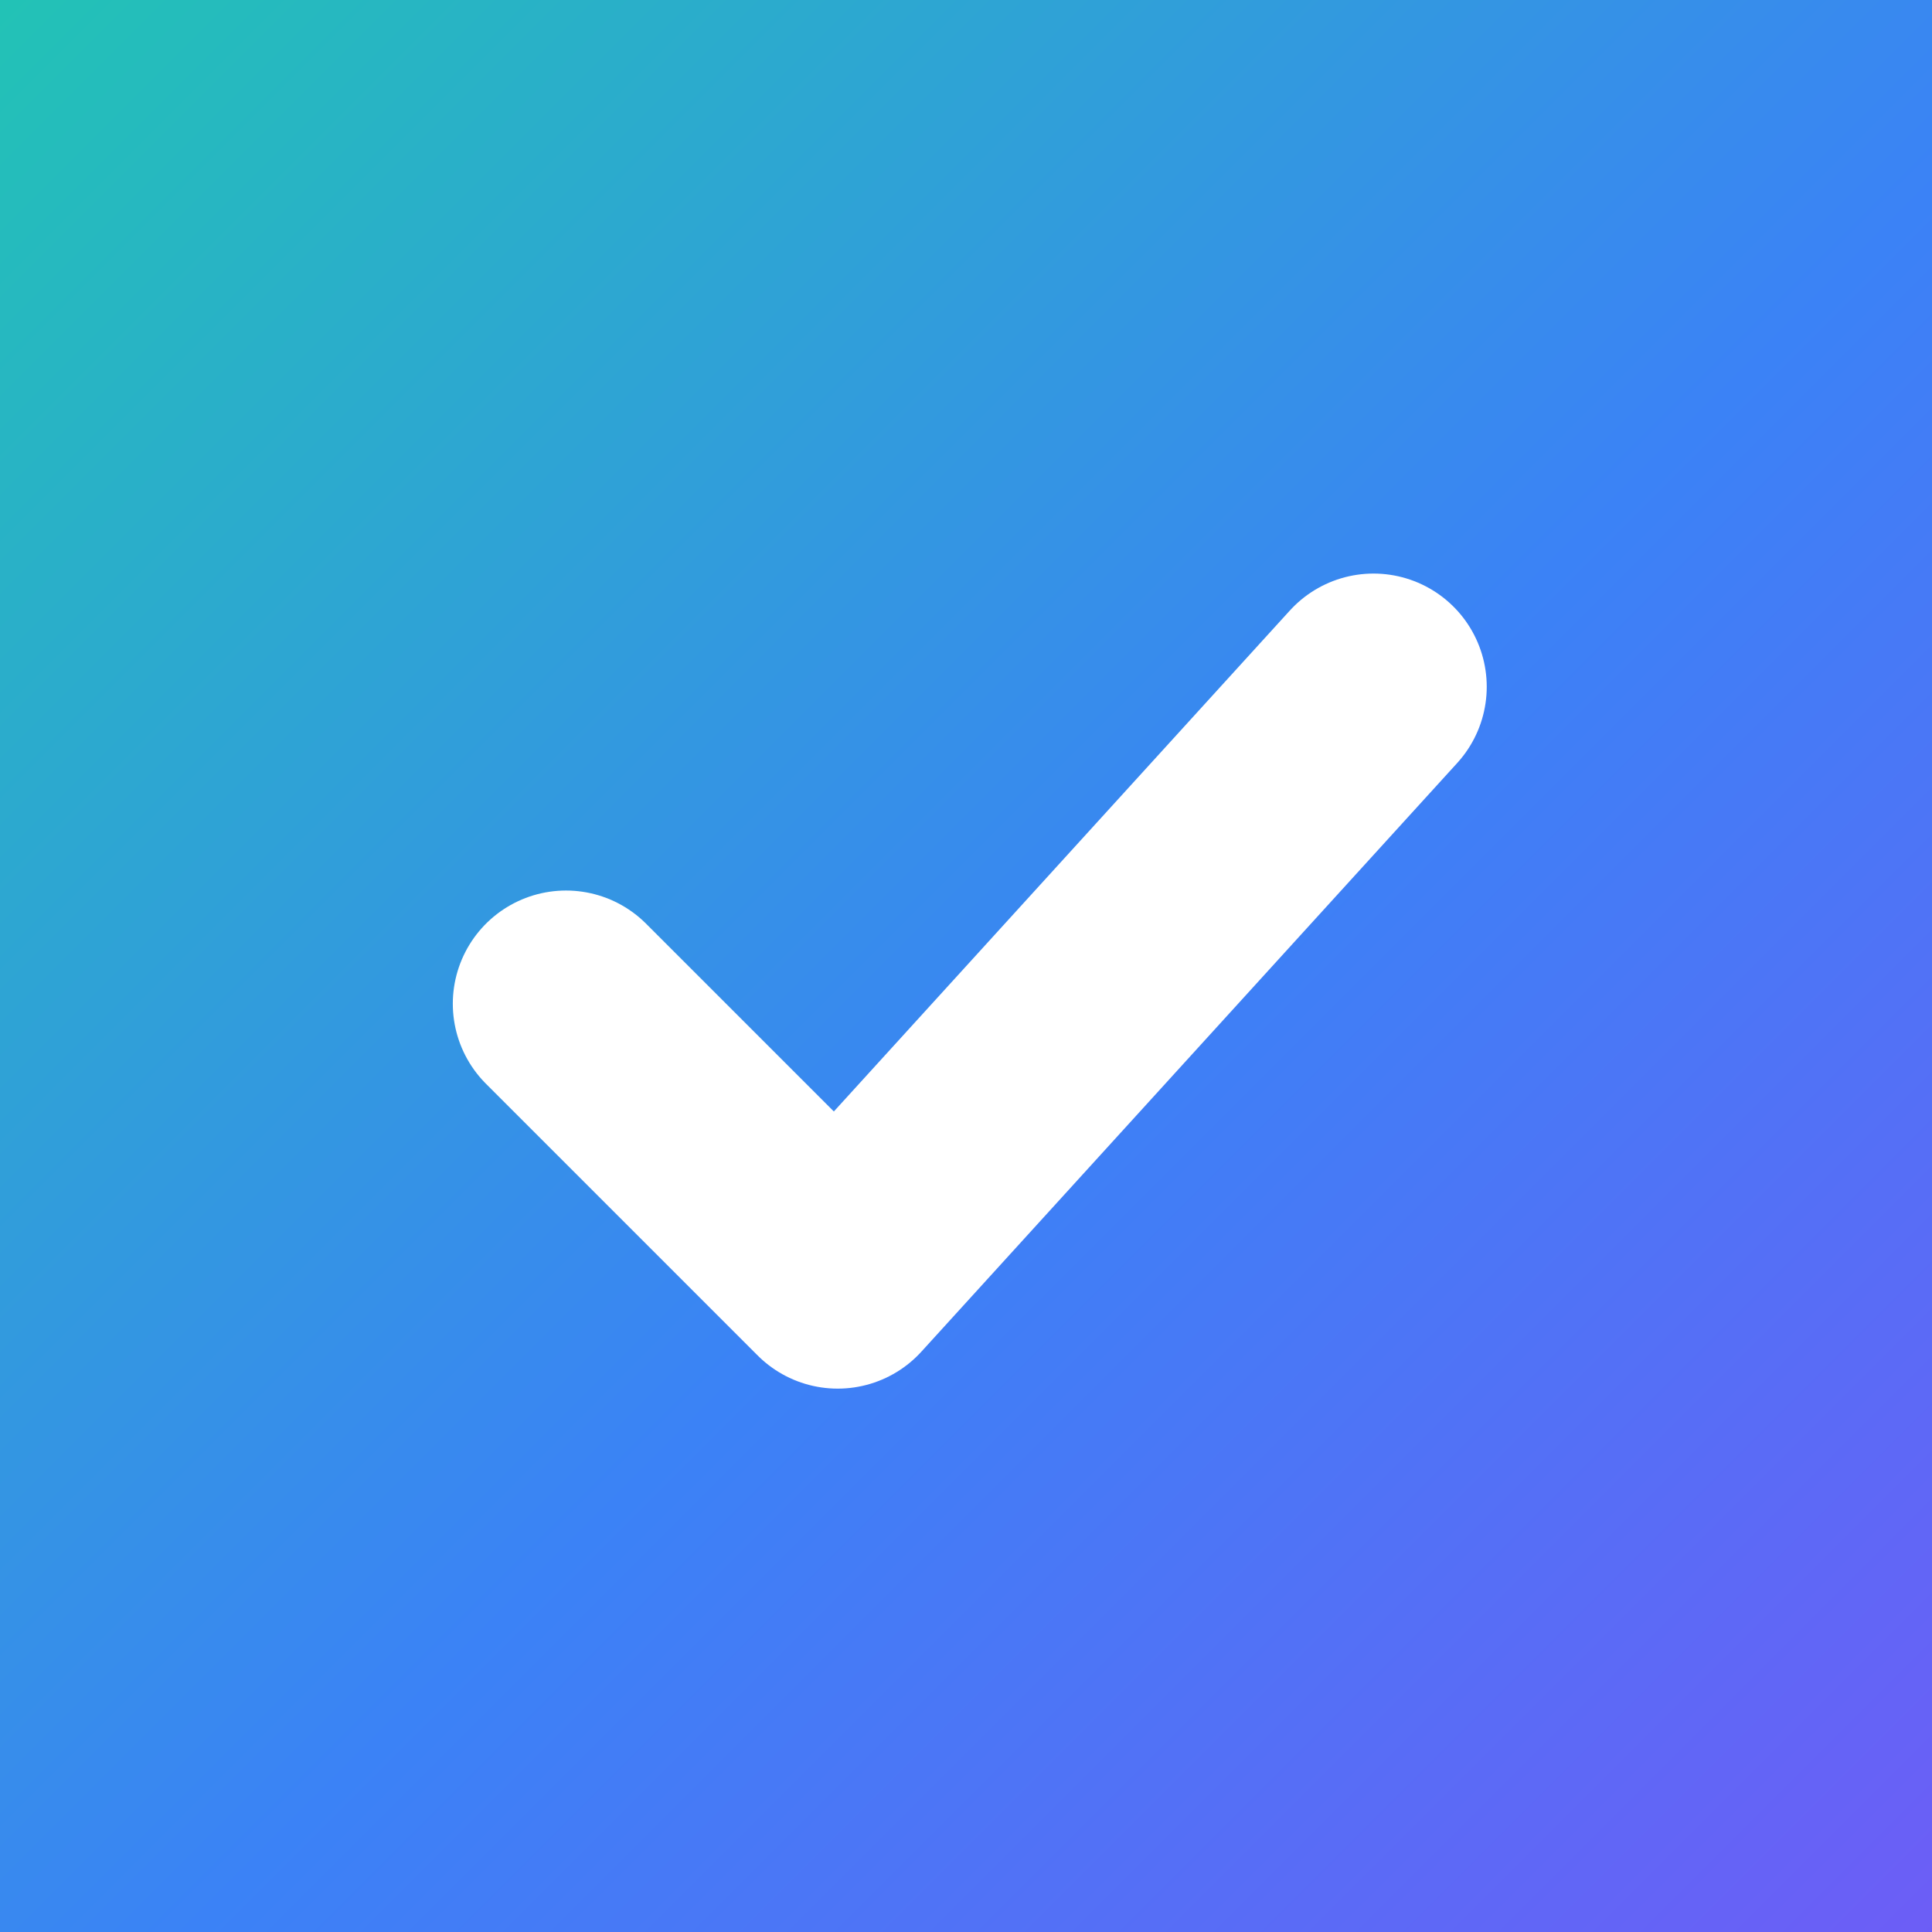
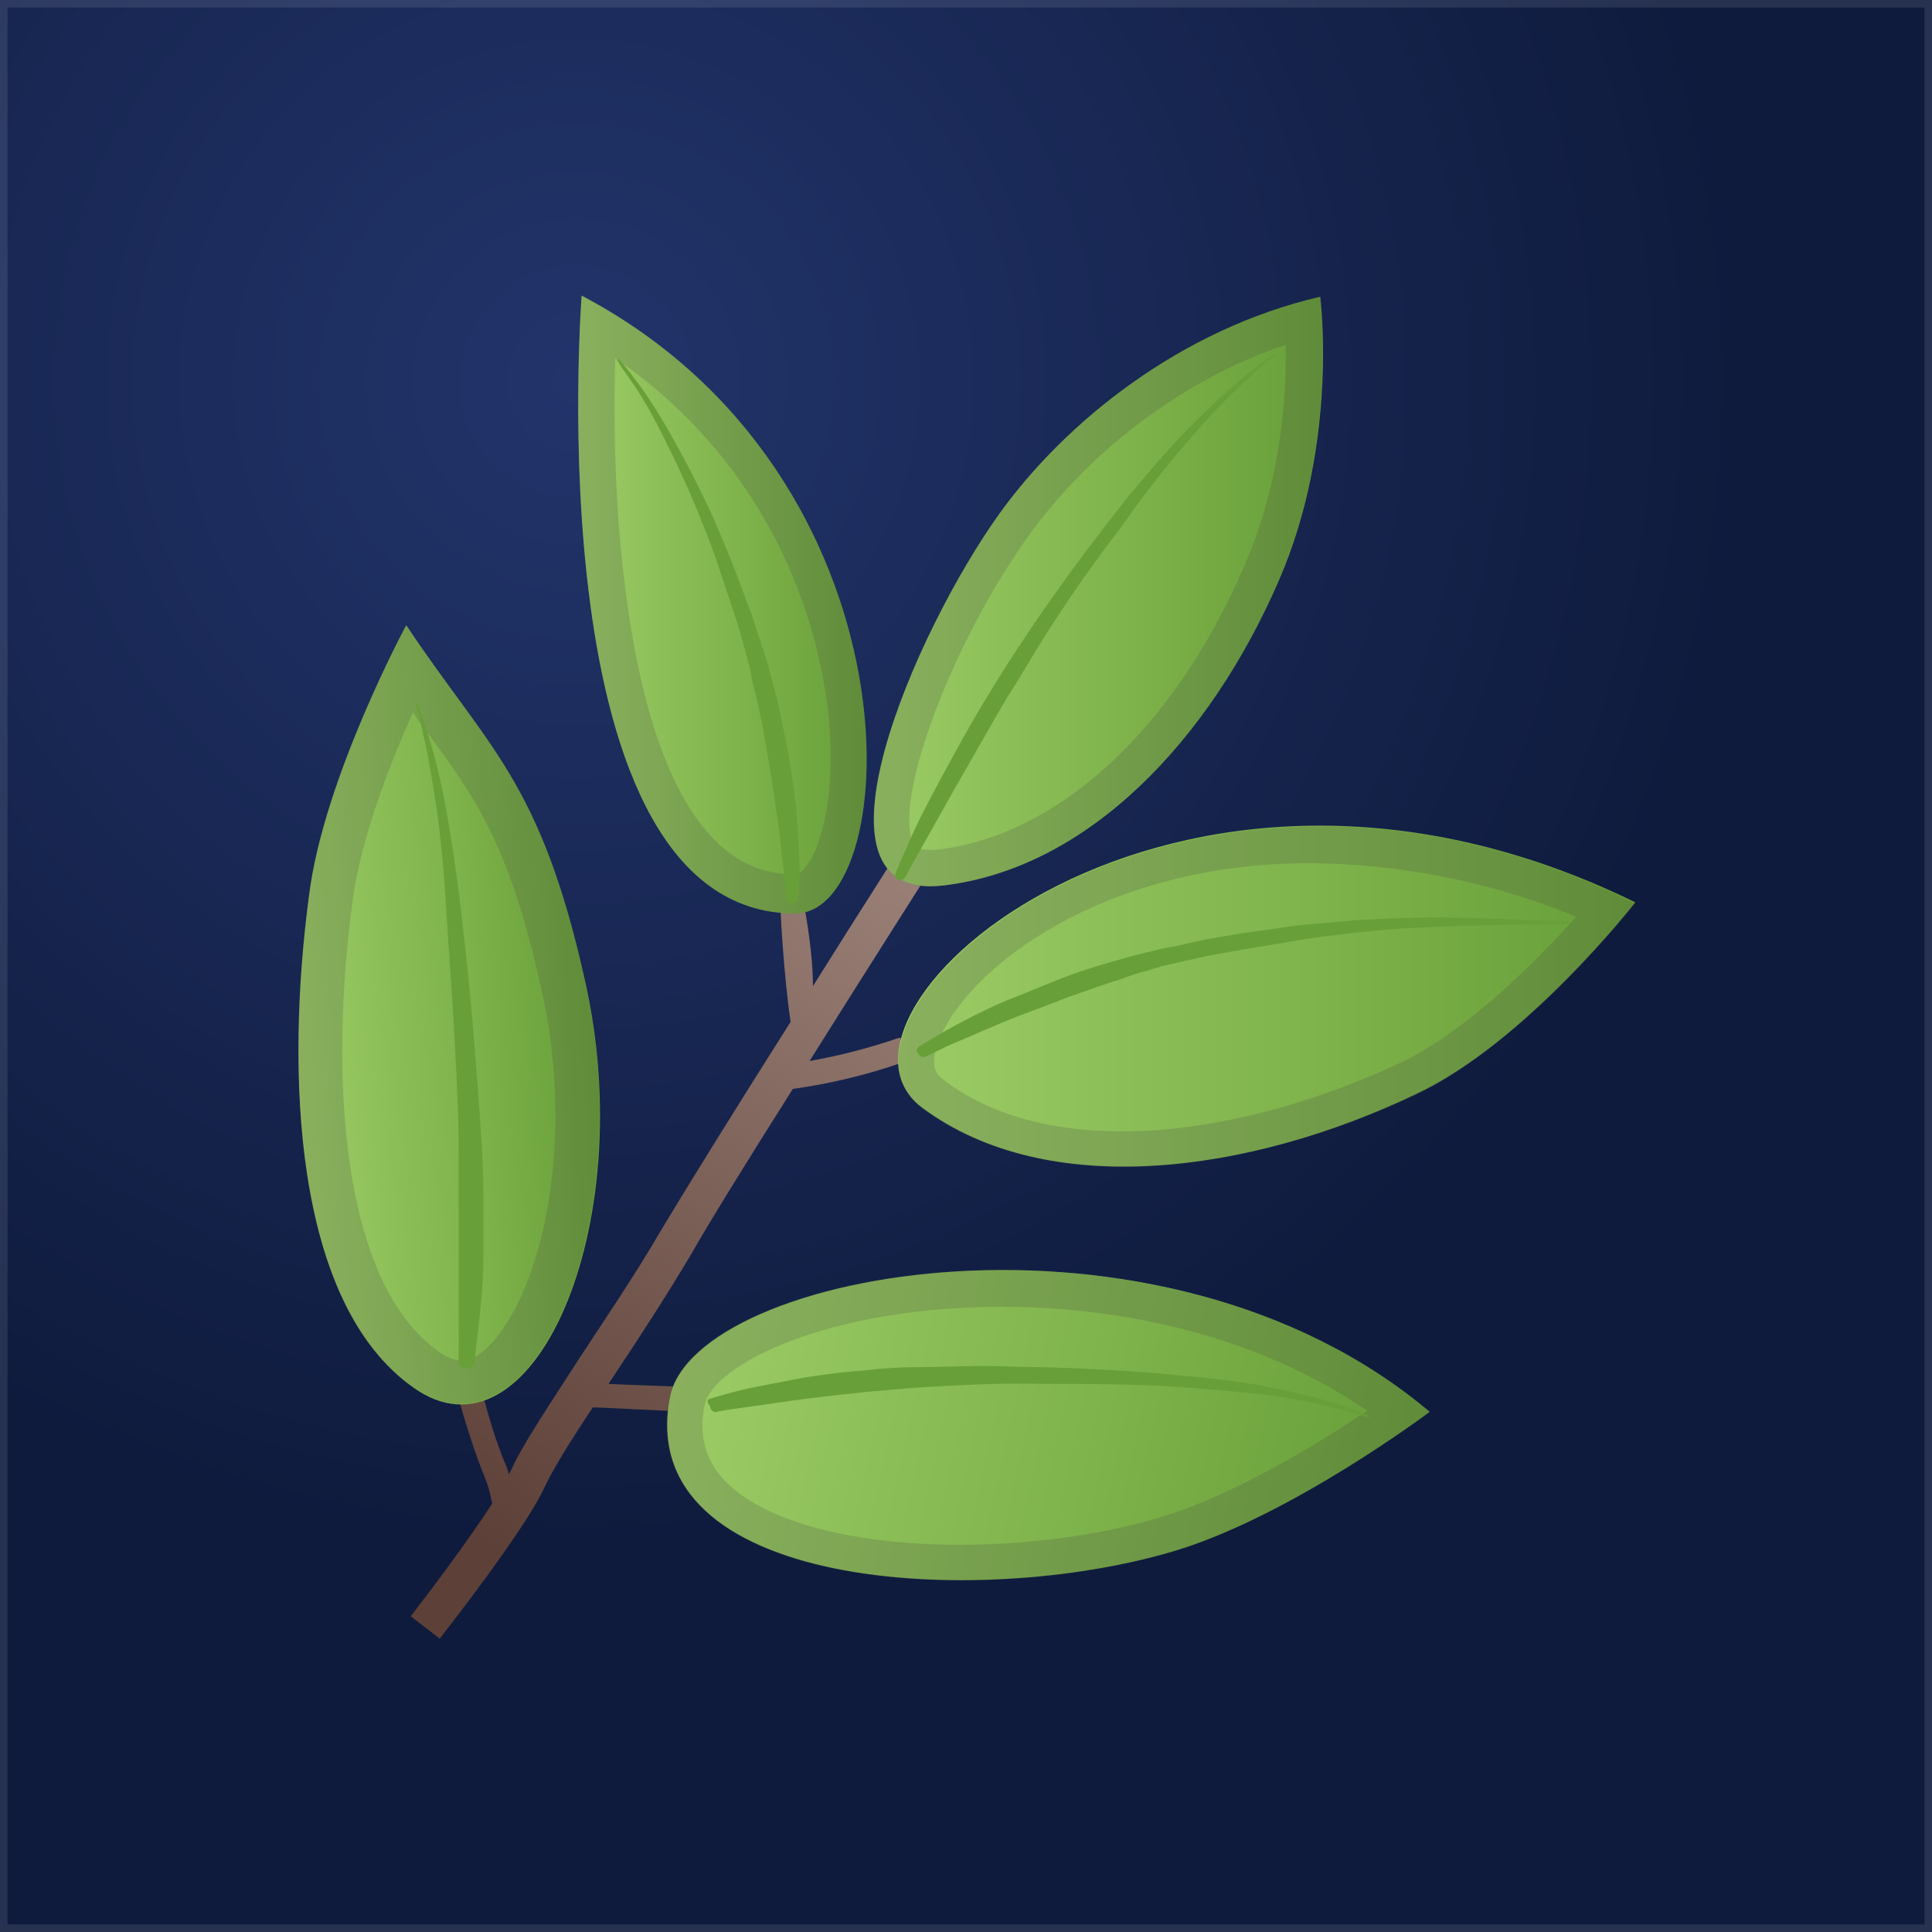
<svg xmlns="http://www.w3.org/2000/svg" viewBox="0 0 512 512">
  <defs>
-     <linearGradient id="bg" x1="0" y1="0" x2="1" y2="1">
-       <stop offset="0%" stop-color="#22C3B5" />
-       <stop offset="55%" stop-color="#3B82F6" />
-       <stop offset="100%" stop-color="#6D5DF6" />
-     </linearGradient>
+     <radialGradient id="bg" cx=".3" cy=".2" r="1">
+       <stop offset="0" stop-color="#22346B" />
+       <stop offset=".6" stop-color="#0F1B3D" />
+     </radialGradient>
  </defs>
  <rect width="512" height="512" fill="url(#bg)" />
-   <path d="M150 266 L222 338 L364 182" fill="none" stroke="#fff" stroke-width="60" stroke-linecap="round" stroke-linejoin="round" />
+   <rect x="1" y="1" width="510" height="510" fill="none" stroke="#fff" stroke-opacity=".10" stroke-width="2" />
+   <g transform="translate(66.5 66.5) scale(2.961)">
+     <linearGradient id="apba" x1="-404.921" x2="-357.009" y1="762.869" y2="828.159" gradientTransform="matrix(-1 0 0 1 -337.91 -713.89)" gradientUnits="userSpaceOnUse">
+       <stop offset=".011" style="stop-color:#a1887f" />
+       <stop offset="1" style="stop-color:#5d4037" />
+     </linearGradient>
+     <path d="M21.6 112.1c0-.1-.1-.3-.1-.4-.1-.5-.2-1.1-.8-2.5-1.2-3.1-2.1-6.4-2.1-6.6l2.1-.5s.8 3.4 2 6.3c.2.4.3.8.4 1.1.1-.2.1-.3.2-.4.9-2.1 3.4-5.8 6.1-10 2.3-3.5 5-7.5 7.1-11.1 2.2-3.7 7.1-11.6 11.8-19-.6-4-1-10.7-.9-11h2s.9 4.3.9 7.8c4.5-7.2 8.4-13.2 8.4-13.3l2.8 1.8c-.1.2-5.8 9.1-11.5 18.2 4.6-.8 8-2.1 8.1-2.1l.8 2c-.2.1-4.6 1.8-10.4 2.6-3.8 6-7.4 11.8-9.1 14.8-2.2 3.7-4.8 7.7-7.2 11.3l-.2.3c1.9.1 5.3.2 7.8.3l-.1 2.2c-3.3-.1-8.4-.4-9.1-.4-2 3-3.6 5.6-4.3 7.1-1.7 3.8-9.1 13.2-9.4 13.6l-2.6-2c1.7-2.2 5.1-6.7 7.3-10.1z" style="fill:url(#apba)" />
+     <linearGradient id="apbb" x1="-433.864" x2="-393.662" y1="744.373" y2="744.373" gradientTransform="matrix(-1 0 0 1 -337.91 -713.89)" gradientUnits="userSpaceOnUse">
+       <stop offset=".005" style="stop-color:#689f38" />
+       <stop offset="1" style="stop-color:#9ccc65" />
+     </linearGradient>
+     <path d="M95.7 4.1s1.7 13-3.7 25.4c-6.2 14.3-17.1 25.8-30.1 27.3S59.4 34.1 67 23.5C72.9 15.3 83.2 7 95.7 4.1z" style="fill:url(#apbb)" />
+     <g style="opacity:.2">
+       <path d="M92.6 8.4c.1 4.5-.4 12.3-3.7 19.8-6.3 14.6-16.6 24.1-27.5 25.4h-.7c-1.1 0-1.3-.3-1.4-.5-1.9-3.8 3.4-18 10.3-27.6 5.7-7.9 14.1-14.1 23-17.1m3.1-4.3C83.2 7 72.9 15.3 67 23.5c-7.4 10.4-17.5 33.4-6.2 33.4.3 0 .7 0 1.1-.1 13-1.5 23.9-13 30.1-27.3 5.3-12.3 3.7-25.4 3.7-25.4z" style="fill:#424242" />
+     </g>
+     <linearGradient id="apbc" x1="-393.017" x2="-367.199" y1="745.54" y2="745.54" gradientTransform="matrix(-1 0 0 1 -337.91 -713.89)" gradientUnits="userSpaceOnUse">
+       <stop offset=".005" style="stop-color:#689f38" />
+       <stop offset="1" style="stop-color:#9ccc65" />
+     </linearGradient>
+     <path d="M29.6 4s-4.3 55.3 19.1 55.3c9.9 0 11.6-39.1-19.1-55.3z" style="fill:url(#apbc)" />
+     <g style="opacity:.2">
+       <path d="M32.6 9.6c8.9 6.1 13.6 13.9 16 19.8 3.7 9.1 3.8 17.4 2.6 22.1-.8 3.3-2 4.3-2.5 4.3-2.9 0-5.4-1.1-7.5-3.4-7.8-8.3-9-30.3-8.6-42.8m-3-5.6s-4.3 55.3 19.1 55.3c9.9 0 11.6-39.1-19.1-55.3z" style="fill:#424242" />
+     </g>
+     <linearGradient id="apbd" x1="-461.81" x2="-395.827" y1="780.585" y2="780.585" gradientTransform="matrix(-1 0 0 1 -337.91 -713.89)" gradientUnits="userSpaceOnUse">
+       <stop offset=".005" style="stop-color:#689f38" />
+       <stop offset="1" style="stop-color:#9ccc65" />
+     </linearGradient>
+     <path d="M123.9 58.3s-9.8 12.6-19.7 17.2c-14.9 7.1-32.9 9.5-44.1 1.2S82.4 38 123.9 58.3z" style="fill:url(#apbd)" />
+     <g style="opacity:.2">
+       <path d="M94.7 54.8c7.6 0 16.3 1.6 23.9 4.8-3.5 3.9-9.7 10.2-15.8 13.1-8.4 3.9-17.2 6.1-24.8 6.1-6.5 0-11.9-1.5-16-4.6-.4-.3-1.3-.9-.6-3.1 2.3-6.7 14.7-16.3 33.3-16.3zm1-3.3c-26.9 0-44 19-35.6 25.3C65 80.4 71.3 82 78 82c8.5 0 17.8-2.5 26.2-6.4 9.9-4.7 19.7-17.2 19.7-17.2-10.1-5-19.6-6.9-28.2-6.9z" style="fill:#424242" />
+     </g>
+     <linearGradient id="apbe" x1="-533.74" x2="-467.032" y1="751.401" y2="751.401" gradientTransform="scale(-1 1) rotate(-12.339 -3270.123 -1557.943)" gradientUnits="userSpaceOnUse">
+       <stop offset=".005" style="stop-color:#689f38" />
+       <stop offset="1" style="stop-color:#9ccc65" />
+     </linearGradient>
+     <path d="M105.5 103.9s-12.5 9.4-23 12.5c-17.6 5.2-48.3 3.4-45-13.8 2.2-11.4 43.8-19.1 68 1.3z" style="fill:url(#apbe)" />
+     <g style="opacity:.2">
+       <path d="M67.2 94.5c7.5 0 21 1.3 32.7 9.3-4.3 2.9-11.8 7.5-18.4 9.5-5.2 1.6-11.8 2.5-18 2.5-10.2 0-18.3-2.3-21.5-6.2-1.4-1.7-1.9-3.8-1.4-6.3.8-3.7 11.2-8.8 26.6-8.8m0-3.3c-15.5 0-28.6 5.1-29.8 11.4C35.2 114.5 49 119 63.6 119c6.6 0 13.4-.9 18.9-2.6 10.5-3.1 23-12.5 23-12.5C94.6 94.7 80 91.2 67.2 91.2z" style="fill:#424242" />
+     </g>
+     <linearGradient id="apbf" x1="-344.718" x2="-317.865" y1="796.742" y2="796.742" gradientTransform="scale(-1 1) rotate(3.767 10900.38 5206.743)" gradientUnits="userSpaceOnUse">
+       <stop offset=".005" style="stop-color:#689f38" />
+       <stop offset="1" style="stop-color:#9ccc65" />
+     </linearGradient>
+     <path d="M13.9 33.5S6.5 47.2 5.2 57.7c-2.1 15.8-1.4 36.4 9.3 44 10.6 7.6 20.4-14.2 15.4-36.4-4-17.9-8.6-20.7-16-31.8z" style="fill:url(#apbf)" />
+     <g style="opacity:.2">
+       <path d="m14.5 41.3.6.9C20 48.7 23.1 53 26 66.1c1.4 6.2 1.6 12.6.7 18.6-.8 5.2-2.5 9.7-4.6 12.4-.6.8-1.9 2.2-3.3 2.2-.6 0-1.3-.3-2-.8C8 92.3 7 73.6 9.1 58.2c.7-5.5 3.3-12.2 5.4-16.9m-.6-7.8S6.5 47.2 5.2 57.7c-2.1 15.9-1.4 36.4 9.3 44 1.5 1 2.9 1.5 4.3 1.5 8.7 0 15.3-18.8 11.1-37.9-4-17.9-8.6-20.7-16-31.8z" style="fill:#424242" />
+     </g>
+     <path d="M47.9 57.9s-.1-.8-.2-2.2c-.2-1.4-.3-3.4-.7-5.7-.3-2.4-.8-5.1-1.3-8-.2-.7-.3-1.5-.5-2.2-.2-.8-.4-1.5-.5-2.3-.4-1.5-.8-3.1-1.3-4.6l-1.5-4.5c-.5-1.5-1-2.9-1.6-4.3-1.1-2.8-2.3-5.3-3.4-7.5s-2.1-3.9-2.9-5c-.4-.6-.7-1-.9-1.3s-.3-.5-.3-.5v-.1h.1l.4.4c.2.3.6.7 1 1.3.9 1.1 2 2.8 3.2 4.9s2.5 4.6 3.8 7.4c.6 1.4 1.2 2.8 1.8 4.3s1.1 3 1.7 4.5c.5 1.5 1 3.1 1.5 4.6.2.8.4 1.5.6 2.3.2.8.4 1.5.5 2.2.7 3 1.1 5.8 1.4 8.2.2 2.4.3 4.5.3 5.9s-.1 2.2-.1 2.2c0 .3-.3.5-.6.5s-.5-.2-.5-.5zM18.6 99.4V80.8c0-3.4-.2-7.1-.4-10.8-.2-3.7-.5-7.4-.7-10.8-.2-3.5-.5-6.7-.9-9.4s-.8-5-1.2-6.6c-.3-1.6-.6-2.5-.6-2.5 0-.1 0-.1.1-.1s.1 0 .1.1l.8 2.4c.5 1.6 1.1 3.8 1.6 6.5s1 6 1.4 9.4c.4 3.5.8 7.1 1.1 10.8.3 3.7.6 7.4.8 10.9.1 1.7.1 3.4.1 5v4.5c0 1.4-.1 2.7-.2 3.8-.1 1.1-.2 2.1-.3 2.9-.2 1.6-.3 2.6-.3 2.6-.1.4-.4.6-.8.5-.3 0-.6-.2-.6-.6zm39.1-43.7s.3-.8 1-2.3c.6-1.5 1.6-3.5 2.9-5.9 1.3-2.4 2.8-5.2 4.6-8.1.9-1.5 1.8-2.9 2.8-4.4s2-3 3.1-4.5c2.1-3 4.3-5.8 6.4-8.5 2.2-2.6 4.2-5 6.2-6.9 1.9-1.9 3.6-3.4 4.9-4.4.6-.5 1.1-.9 1.5-1.1.3-.2.5-.4.5-.4h.1v.1s-.7.5-1.9 1.6-2.8 2.6-4.6 4.6c-1.8 2-3.8 4.4-5.8 7.1-1 1.4-2 2.8-3.1 4.2-1 1.4-2.1 2.9-3.1 4.4-1 1.5-2 3-2.9 4.5s-1.8 3-2.7 4.4c-1.7 2.9-3.2 5.6-4.6 8-1.3 2.3-2.4 4.3-3.2 5.7S58.6 56 58.6 56c-.2.3-.5.4-.8.2-.1 0-.2-.3-.1-.5zm2.1 15.5s.8-.5 2.2-1.3c.7-.4 1.6-.9 2.6-1.4s2.2-1.1 3.5-1.6 2.7-1.1 4.2-1.7 3.1-1.1 4.8-1.6c.8-.2 1.7-.5 2.6-.7s1.8-.5 2.7-.6l2.7-.6c.9-.2 1.8-.3 2.8-.5 1.8-.3 3.7-.5 5.5-.8 1.8-.2 3.6-.3 5.4-.5 3.5-.2 6.8-.3 9.6-.2 2.8 0 5.1.2 6.8.2s2.6.1 2.6.1c.1 0 .1 0 .1.1s0 .1-.1.1c0 0-3.7.1-9.3.2-2.8.1-6 .2-9.5.6-1.7.2-3.5.4-5.3.7l-5.4.9c-.9.2-1.8.3-2.7.5l-2.7.6c-.9.2-1.8.4-2.6.7-.9.2-1.7.5-2.5.8-1.7.5-3.2 1.1-4.7 1.6-1.5.6-2.9 1.1-4.2 1.6-2.6 1-4.7 2-6.2 2.6-1.5.7-2.3 1.1-2.3 1.1-.3.1-.6 0-.7-.3-.2-.2-.1-.5.1-.6zm-18.6 31.5s.9-.3 2.5-.7c.8-.2 1.8-.4 2.9-.6 1.1-.2 2.4-.5 3.8-.7 1.4-.2 2.9-.4 4.5-.5 1.6-.2 3.3-.3 5-.3s3.5-.1 5.4-.1c1.8 0 3.7.1 5.5.1 3.7.1 7.4.3 10.9.6 1.7.2 3.4.3 5 .5s3.1.4 4.4.7c2.7.5 5 1.1 6.5 1.6.8.3 1.4.5 1.8.7s.6.2.6.2l.1.1-.1.1s-.2-.1-.6-.2-1-.3-1.8-.5c-1.6-.4-3.8-.9-6.5-1.3-2.7-.3-5.9-.6-9.4-.8s-7.1-.2-10.8-.2c-3.7-.1-7.3.1-10.8.3-1.7.1-3.4.3-4.9.4-1.6.2-3 .3-4.4.5-2.7.3-5 .7-6.6.9-1.6.2-2.5.4-2.5.4-.3.1-.6-.2-.6-.5-.4-.4-.2-.7.1-.7z" style="fill:#689f38" />
+   </g>
</svg>
